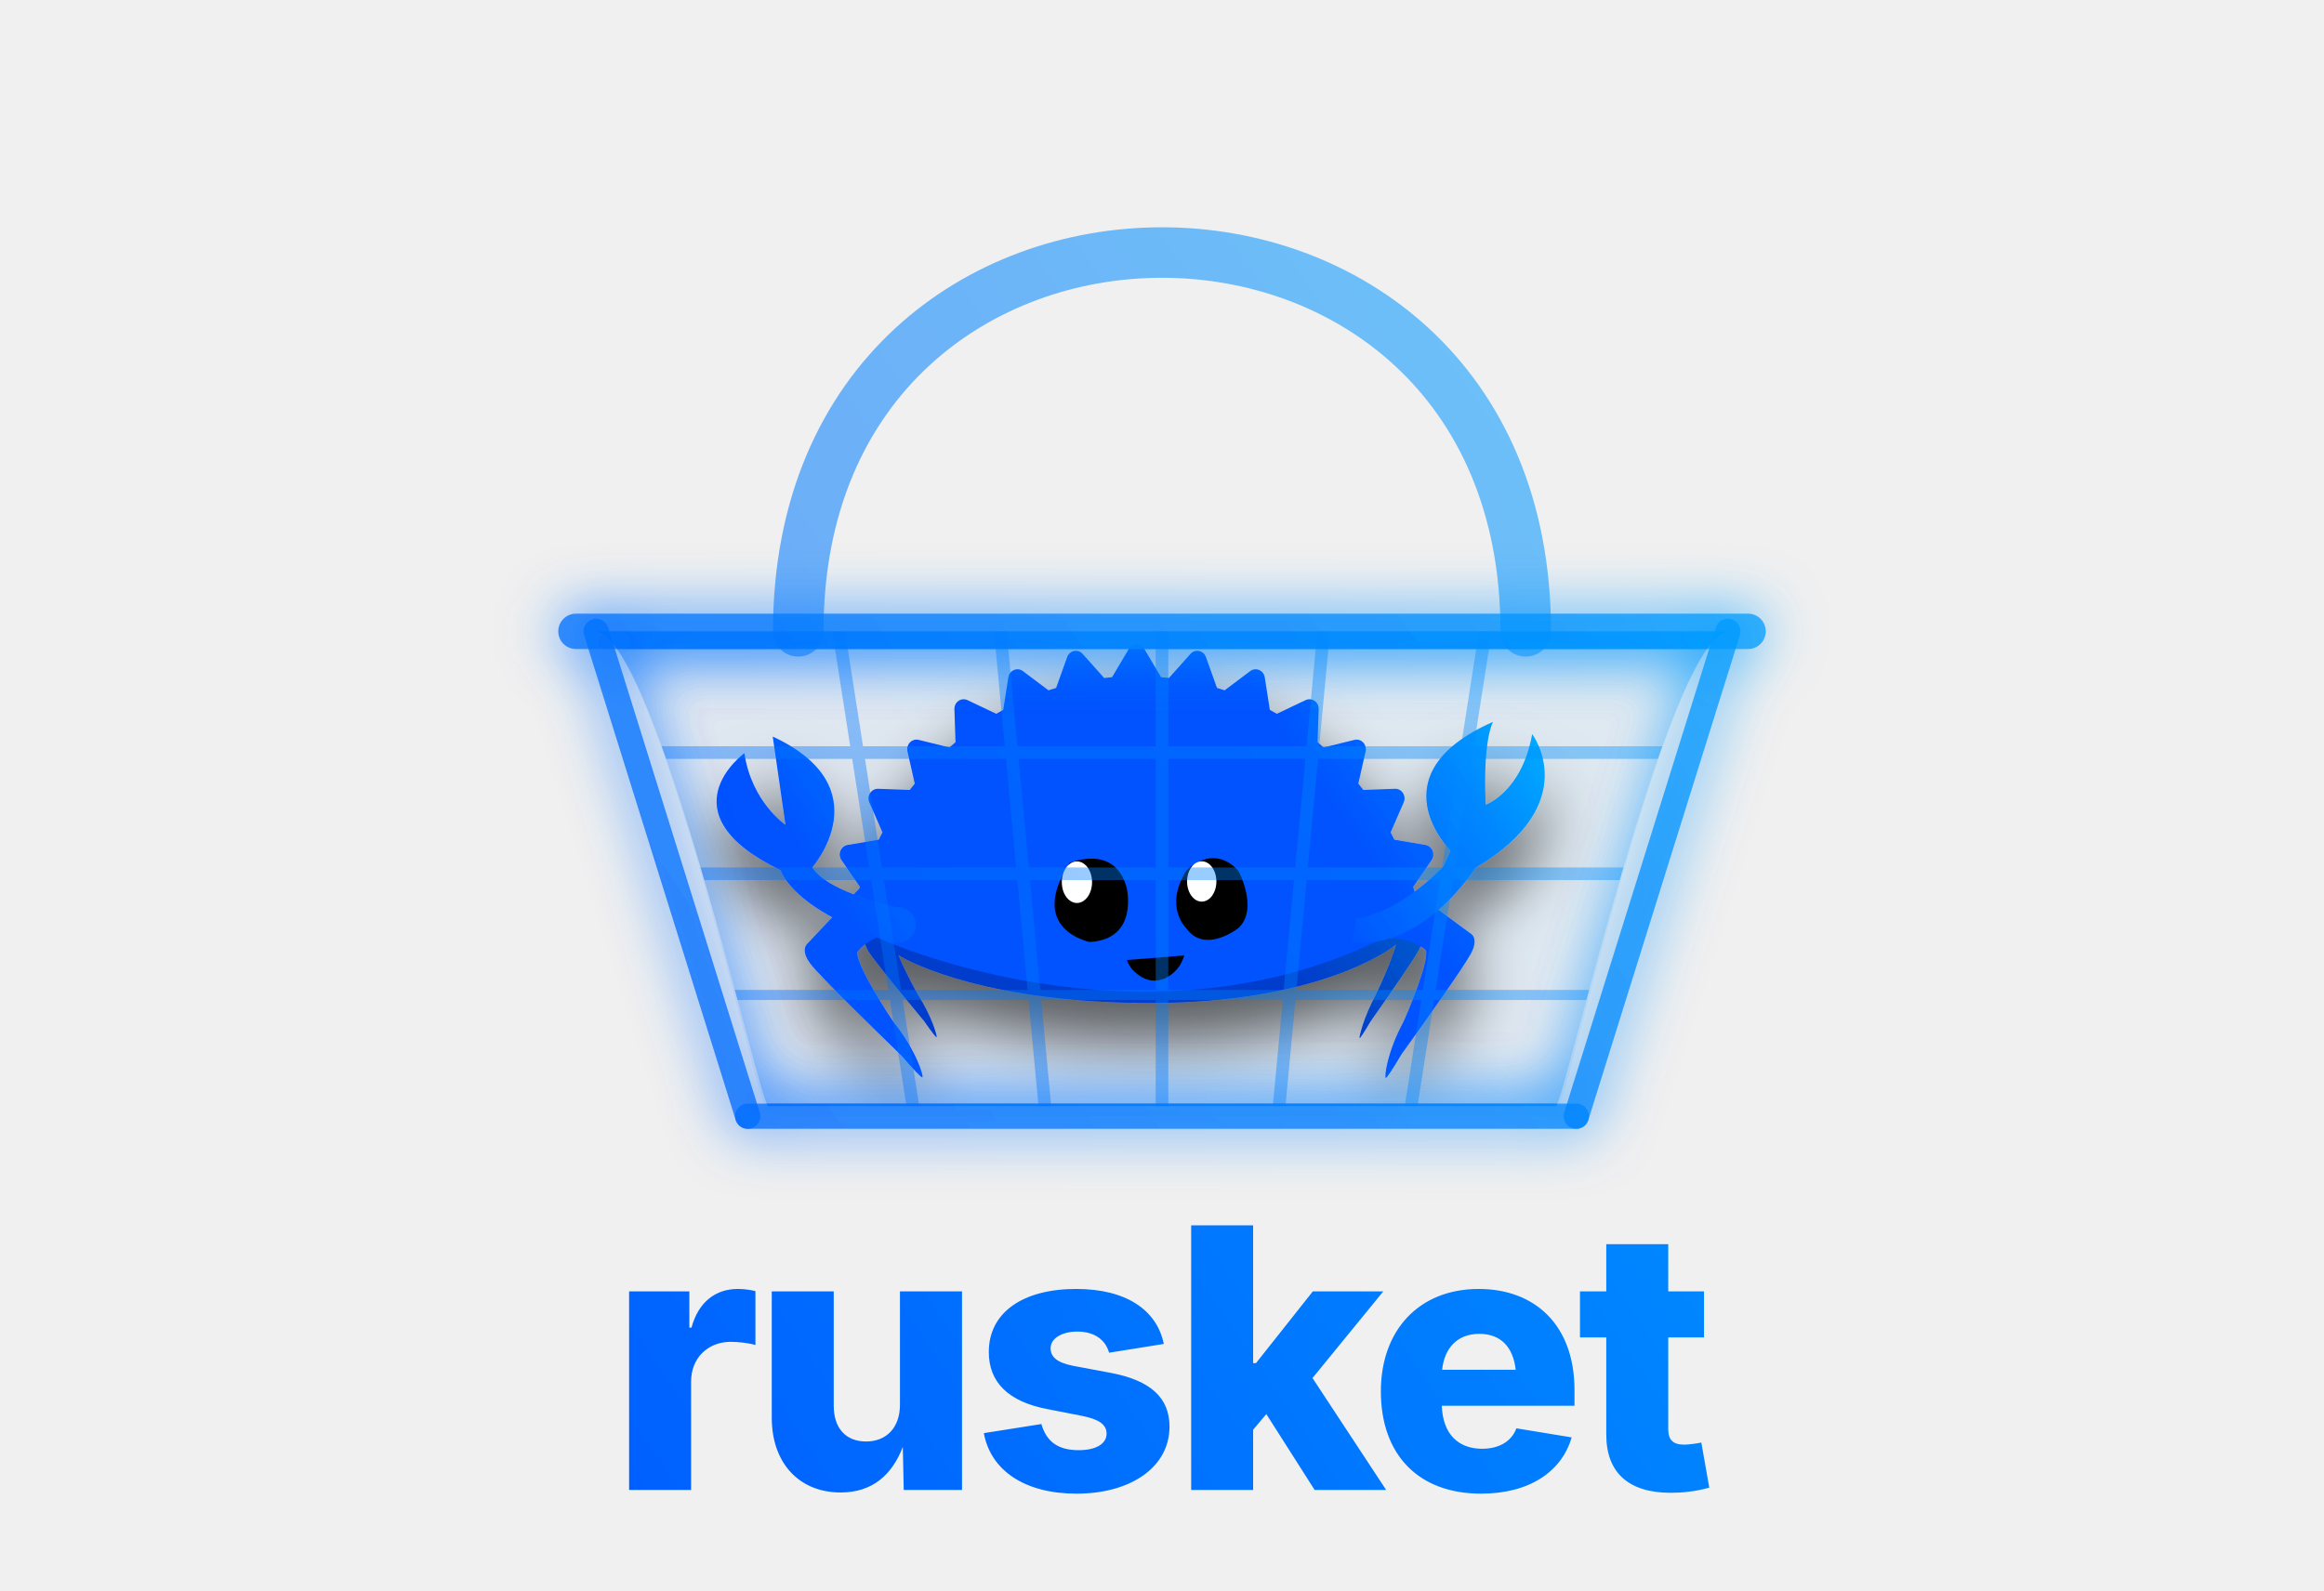
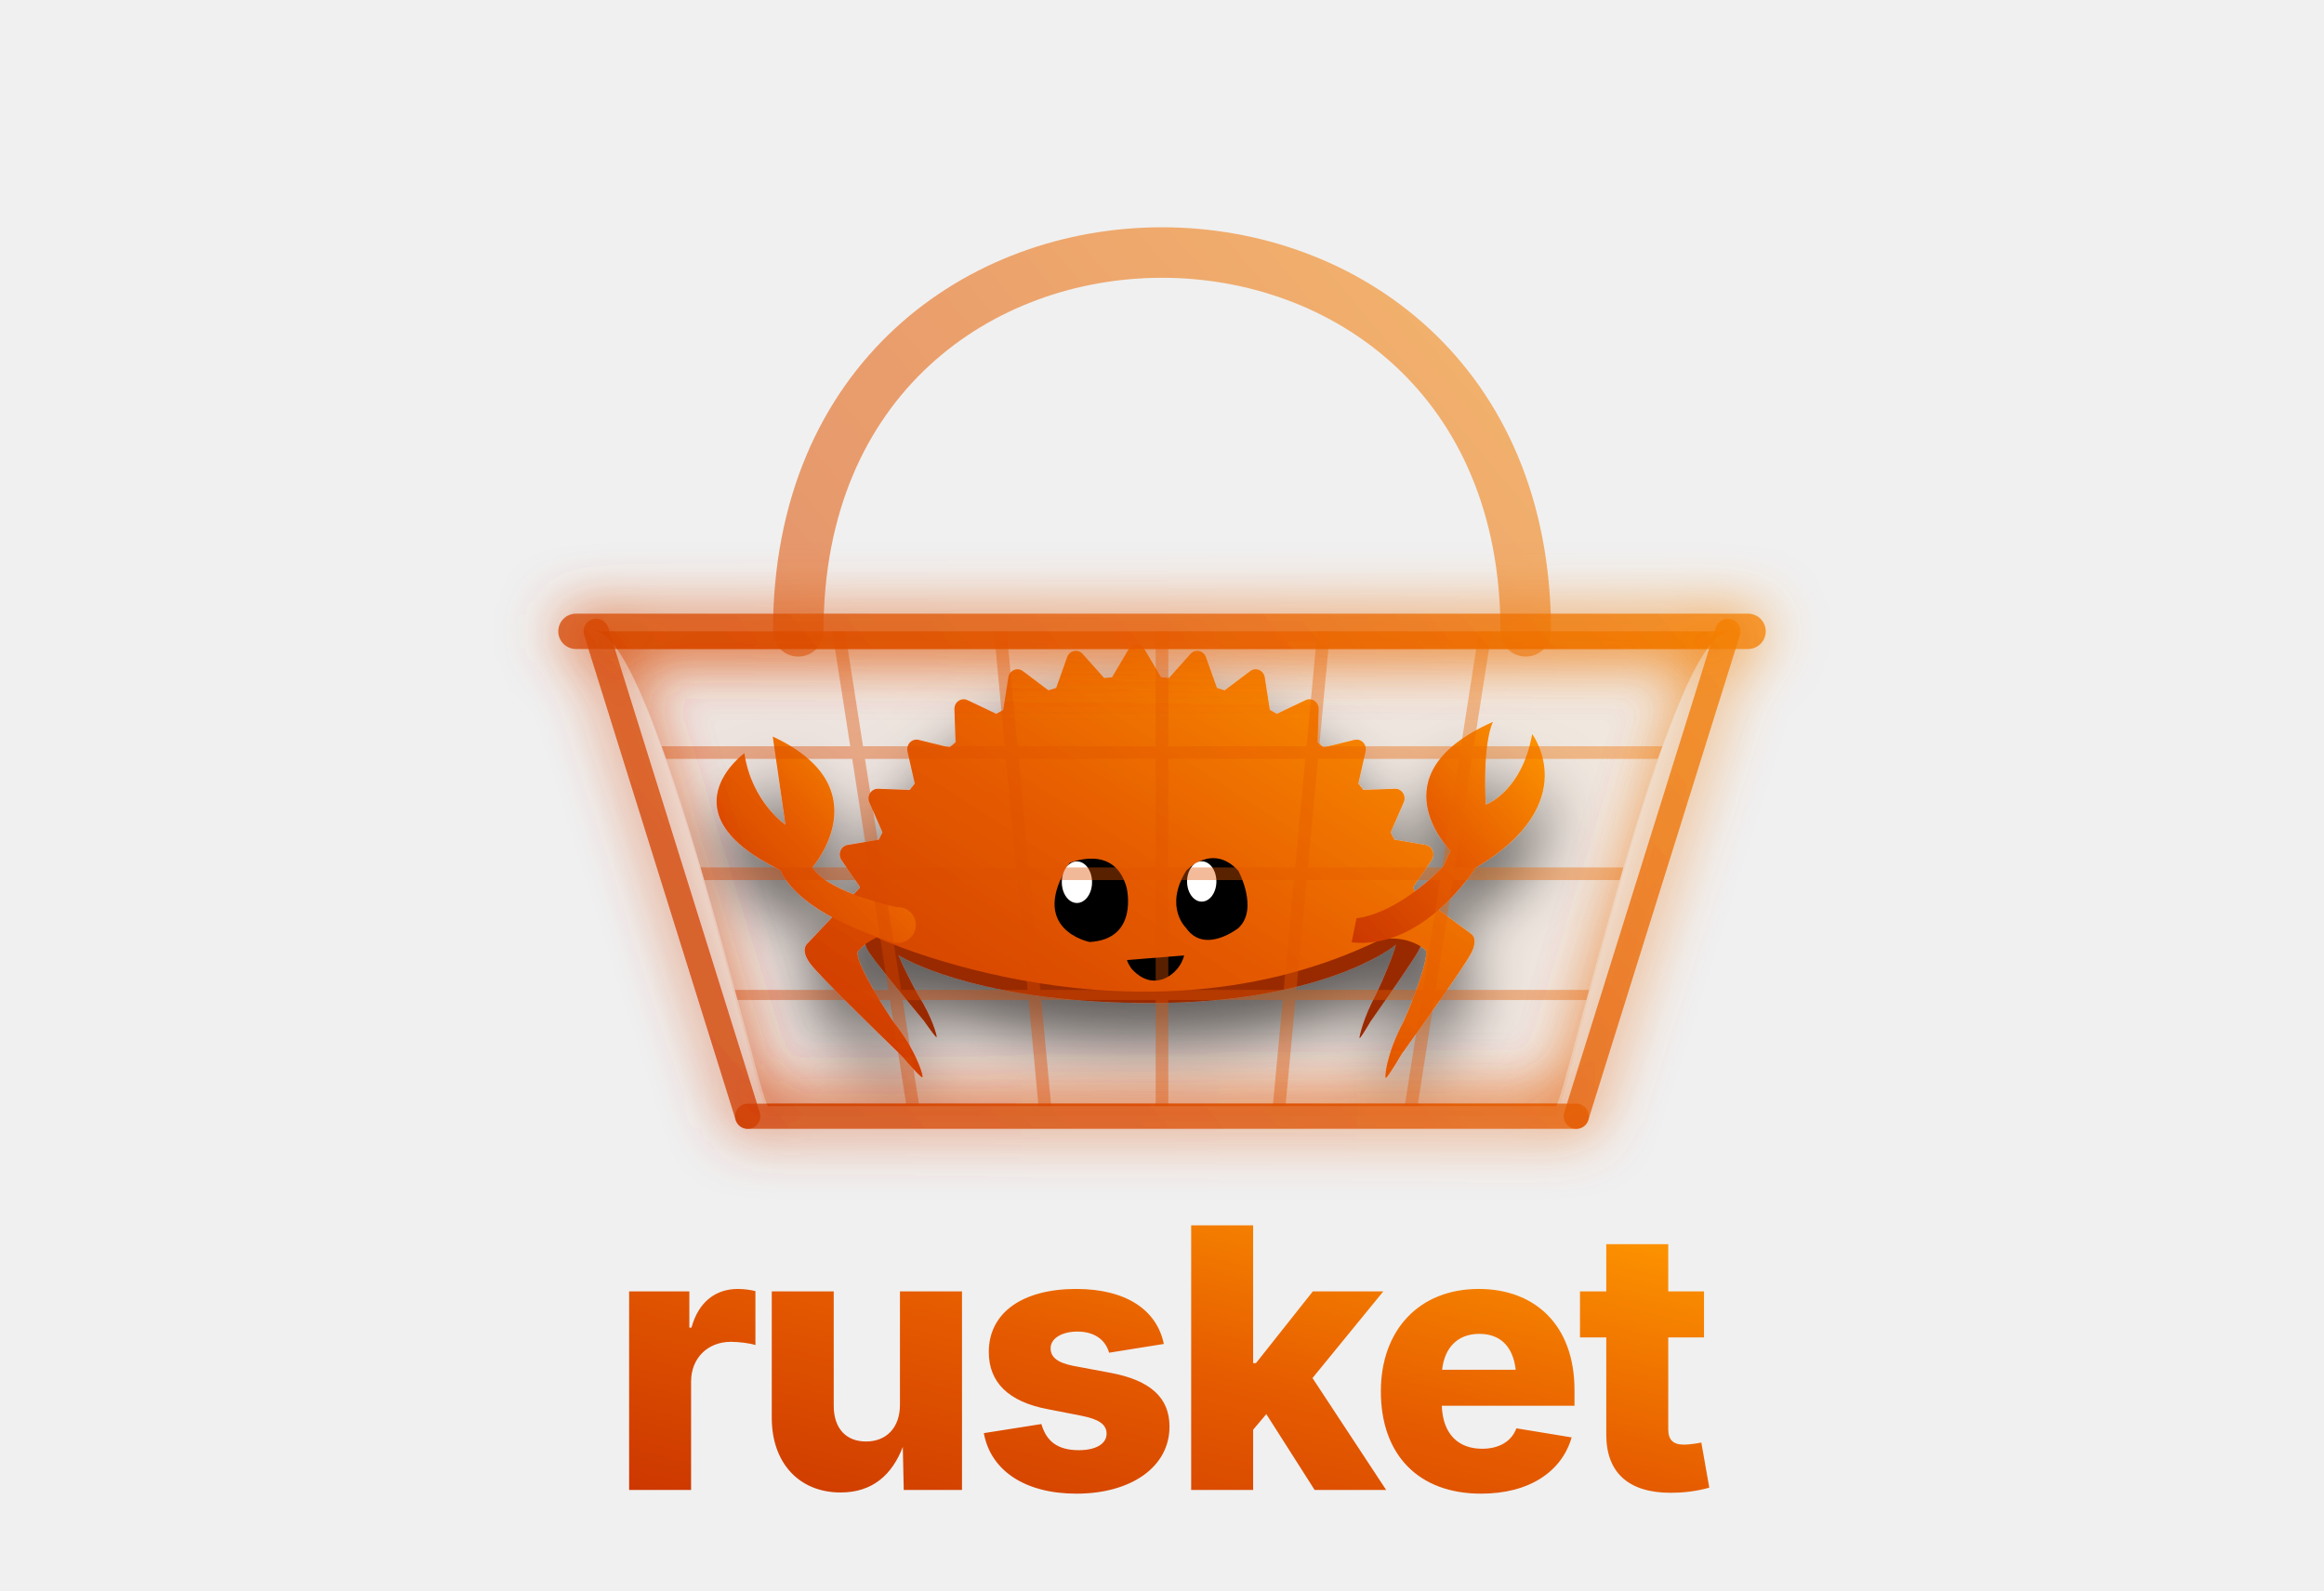
<svg xmlns="http://www.w3.org/2000/svg" viewBox="0 75 460 315" width="100%" height="100%">
  <defs>
-     <linearGradient id="warmGlow" gradientUnits="userSpaceOnUse" x1="0%" y1="100%" x2="100%" y2="0%">
-       <stop offset="0%" stop-color="#0052FF" />
-       <stop offset="50%" stop-color="#0088FF" />
-       <stop offset="100%" stop-color="#00D4FF" />
+     <linearGradient id="basketGlow" gradientUnits="userSpaceOnUse" x1="114" y1="296" x2="346" y2="100">
+       <stop offset="0%" stop-color="#CC3700" />
+       <stop offset="50%" stop-color="#E65C00" />
+       <stop offset="100%" stop-color="#FF9900" />
    </linearGradient>
-     <linearGradient id="warmDark" gradientUnits="userSpaceOnUse" x1="0%" y1="100%" x2="100%" y2="0%">
-       <stop offset="0%" stop-color="#003DCC" />
-       <stop offset="50%" stop-color="#0066CC" />
-       <stop offset="100%" stop-color="#0099CC" />
+     <linearGradient id="crabGlow" gradientUnits="userSpaceOnUse" x1="160" y1="240" x2="280" y2="150">
+       <stop offset="0%" stop-color="#CC3700" />
+       <stop offset="50%" stop-color="#E65C00" />
+       <stop offset="100%" stop-color="#FF9900" />
+     </linearGradient>
+     <linearGradient id="crabDark" gradientUnits="userSpaceOnUse" x1="160" y1="240" x2="280" y2="150">
+       <stop offset="0%" stop-color="#992900" />
+       <stop offset="50%" stop-color="#B34700" />
+       <stop offset="100%" stop-color="#CC7A00" />
+     </linearGradient>
+     <linearGradient id="textGlow" gradientUnits="objectBoundingBox" x1="0%" y1="100%" x2="100%" y2="0%">
+       <stop offset="0%" stop-color="#CC3700" />
+       <stop offset="50%" stop-color="#E65C00" />
+       <stop offset="100%" stop-color="#FF9900" />
    </linearGradient>
    <filter id="glow" x="-20%" y="-20%" width="140%" height="140%">
      <feGaussianBlur stdDeviation="6" result="blur" />
      <feMerge>
        <feMergeNode in="blur" />
        <feMergeNode in="SourceGraphic" />
      </feMerge>
    </filter>
    <filter id="shadow" x="-50%" y="-50%" width="200%" height="200%">
      <feDropShadow dx="0" dy="8" stdDeviation="6" flood-color="#000000" flood-opacity="0.6" />
    </filter>
    <clipPath id="basketInsideClip">
      <path d="M 118,200 C 130,202 150,292 152,294 L 308,294 C 310,292 330,202 342,200 Z" />
    </clipPath>
  </defs>
  <style>
    .bg { fill: #1A1124; rx: 36px; }
    
    .title {
      font-family: 'Inter', system-ui, -apple-system, sans-serif;
      font-weight: 800;
      font-size: 72px;
-       fill: url(#warmGlow);
+       fill: url(#textGlow);
      letter-spacing: -2px;
    }

    /* Animations */
    
    /* Ferris bobbing inside basket */
    .ferris {
      animation: bobble 3s infinite ease-in-out;
      transform-origin: 230px 150px;
    }

    /* Basket glowing */
    .basket-glow {
      animation: pulseGlow 4s infinite alternate ease-in-out;
    }

    @keyframes bobble {
      0% { transform: translateY(0px) rotate(0deg); }
      50% { transform: translateY(-8px) rotate(1deg); }
      100% { transform: translateY(0px) rotate(0deg); }
    }

    @keyframes pulseGlow {
-       0% { stroke: url(#warmGlow); }
-       100% { stroke: url(#warmGlow); filter: drop-shadow(0 0 8px #0088FF); }
+       0% { stroke: url(#basketGlow); }
+       100% { stroke: url(#basketGlow); filter: drop-shadow(0 0 8px #FF5B00); }
    }
  </style>
-   <path d="M 158 200 C 158 100, 302 100, 302 200" fill="none" stroke="url(#warmGlow)" opacity="0.55" stroke-width="10" stroke-linecap="round" />
-   <path d="M 118,200 C 130,202 150,294 152,296 L 308,296 C 310,294 330,202 342,200 Z" fill="url(#warmGlow)" fill-opacity="0.07" stroke="none" />
+   <path d="M 158 200 C 158 100, 302 100, 302 200" fill="none" stroke="url(#basketGlow)" opacity="0.55" stroke-width="10" stroke-linecap="round" />
+   <path d="M 118,200 C 130,202 150,294 152,296 L 308,296 C 310,294 330,202 342,200 Z" fill="url(#basketGlow)" fill-opacity="0.07" stroke="none" />
  <g clip-path="url(#basketInsideClip)">
    <g class="ferris" filter="url(#shadow)">
      <g transform="translate(140, 190) scale(0.14)">
        <g transform="matrix(1,0,0,1,1009.4,506.362)">
-           <path d="M0,-7.203L-12.072,-32.209C-12.009,-33.156 -11.961,-34.107 -11.961,-35.062C-11.961,-63.408 -41.439,-89.533 -91.03,-110.451L-91.03,-93.058C-95.866,-94.977 -100.901,-96.845 -106.147,-98.651L-106.147,-106.759C-177.021,-132.319 -282.53,-148.537 -400.388,-148.537C-503.361,-148.537 -596.917,-136.157 -666.179,-115.983L-666.179,-87.737L-666.181,-87.737L-666.181,-121.925C-737.141,-99.375 -781.135,-68.048 -781.135,-33.41C-781.135,-27.95 -780.034,-22.572 -777.918,-17.297L-785.146,-4.43C-785.146,-4.43 -790.938,3.082 -780.74,18.932C-771.746,32.909 -726.692,87.617 -702.913,116.267C-692.699,130.954 -685.772,140.001 -685.167,139.126C-684.212,137.74 -691.518,110.165 -711.802,78.703C-721.268,61.808 -732.57,39.42 -739.356,22.884C-720.414,34.874 -609.126,90.913 -382.124,90.685C-150.13,90.453 -47.009,17.834 -35.691,7.948C-39.646,23.837 -53.159,55.981 -63.936,78.586C-81.642,110.917 -88.056,139.064 -87.232,140.456C-86.708,141.334 -80.667,132.015 -71.756,116.913C-51.025,87.37 -11.739,30.974 -3.889,16.608C5.007,0.323 0,-7.203 0,-7.203" style="fill:url(#warmDark);fill-rule:nonzero;" />
+           <path d="M0,-7.203L-12.072,-32.209C-12.009,-33.156 -11.961,-34.107 -11.961,-35.062C-11.961,-63.408 -41.439,-89.533 -91.03,-110.451L-91.03,-93.058C-95.866,-94.977 -100.901,-96.845 -106.147,-98.651L-106.147,-106.759C-177.021,-132.319 -282.53,-148.537 -400.388,-148.537C-503.361,-148.537 -596.917,-136.157 -666.179,-115.983L-666.179,-87.737L-666.181,-87.737L-666.181,-121.925C-737.141,-99.375 -781.135,-68.048 -781.135,-33.41C-781.135,-27.95 -780.034,-22.572 -777.918,-17.297L-785.146,-4.43C-785.146,-4.43 -790.938,3.082 -780.74,18.932C-771.746,32.909 -726.692,87.617 -702.913,116.267C-692.699,130.954 -685.772,140.001 -685.167,139.126C-684.212,137.74 -691.518,110.165 -711.802,78.703C-721.268,61.808 -732.57,39.42 -739.356,22.884C-720.414,34.874 -609.126,90.913 -382.124,90.685C-150.13,90.453 -47.009,17.834 -35.691,7.948C-39.646,23.837 -53.159,55.981 -63.936,78.586C-81.642,110.917 -88.056,139.064 -87.232,140.456C-86.708,141.334 -80.667,132.015 -71.756,116.913C-51.025,87.37 -11.739,30.974 -3.889,16.608C5.007,0.323 0,-7.203 0,-7.203" style="fill:url(#crabDark);fill-rule:nonzero;" />
        </g>
        <g transform="matrix(1,0,0,1,1079.49,294.885)">
-           <path d="M0,204.135L-79.343,145.689C-80.088,143.089 -80.833,140.488 -81.603,137.908L-55.541,100.154C-52.881,96.314 -52.345,91.322 -54.072,86.943C-55.803,82.585 -59.587,79.461 -64.062,78.696L-108.128,71.217C-109.837,67.732 -111.626,64.301 -113.422,60.898L-94.907,18.51C-93.004,14.193 -93.402,9.175 -95.929,5.256C-98.446,1.319 -102.715,-0.981 -107.267,-0.802L-151.991,0.823C-154.306,-2.193 -156.658,-5.18 -159.058,-8.114L-148.78,-53.546C-147.738,-58.158 -149.054,-62.989 -152.267,-66.34C-155.462,-69.679 -160.105,-71.062 -164.52,-69.979L-208.082,-59.27C-210.902,-61.763 -213.77,-64.223 -216.67,-66.635L-215.103,-113.276C-214.935,-117.997 -217.136,-122.484 -220.915,-125.105C-224.692,-127.741 -229.485,-128.137 -233.616,-126.179L-274.254,-106.858C-277.527,-108.736 -280.819,-110.595 -284.146,-112.395L-291.327,-158.356C-292.056,-163.012 -295.051,-166.968 -299.246,-168.774C-303.431,-170.591 -308.222,-170.002 -311.894,-167.238L-348.126,-140.053C-351.695,-141.238 -355.279,-142.373 -358.905,-143.46L-374.522,-187.045C-376.11,-191.488 -379.772,-194.751 -384.238,-195.669C-388.688,-196.578 -393.266,-195.037 -396.352,-191.589L-426.851,-157.47C-430.536,-157.893 -434.228,-158.28 -437.927,-158.601L-461.476,-198.277C-463.86,-202.295 -468.073,-204.741 -472.615,-204.741C-477.144,-204.741 -481.365,-202.295 -483.733,-198.277L-507.288,-158.601C-510.989,-158.28 -514.696,-157.893 -518.376,-157.47L-548.875,-191.589C-551.965,-195.037 -556.559,-196.578 -560.997,-195.669C-565.457,-194.739 -569.125,-191.488 -570.704,-187.045L-586.333,-143.46C-589.954,-142.373 -593.538,-141.23 -597.113,-140.053L-633.333,-167.238C-637.016,-170.012 -641.811,-170.599 -646.001,-168.774C-650.182,-166.968 -653.189,-163.012 -653.914,-158.356L-661.1,-112.395C-664.422,-110.595 -667.714,-108.746 -670.995,-106.858L-711.629,-126.179C-715.756,-128.145 -720.574,-127.741 -724.333,-125.105C-728.106,-122.484 -730.313,-117.997 -730.143,-113.276L-728.581,-66.635C-731.475,-64.223 -734.337,-61.763 -737.172,-59.27L-780.726,-69.979C-785.149,-71.053 -789.788,-69.679 -792.991,-66.34C-796.212,-62.989 -797.517,-58.158 -796.482,-53.546L-786.225,-8.114C-788.603,-5.169 -790.958,-2.193 -793.267,0.823L-837.991,-0.802C-842.504,-0.937 -846.812,1.319 -849.334,5.256C-851.861,9.175 -852.244,14.193 -850.363,18.51L-831.835,60.898C-833.634,64.301 -835.421,67.732 -837.144,71.217L-881.207,78.696C-885.686,79.45 -889.459,82.572 -891.201,86.943C-892.929,91.322 -892.368,96.314 -889.727,100.154L-863.661,137.908C-863.862,138.575 -864.048,139.247 -864.248,139.916L-937.944,218.201C-937.944,218.201 -949.24,227.052 -932.797,247.855C-918.297,266.206 -843.846,338.951 -804.526,377.06C-787.92,396.408 -776.542,408.389 -775.354,407.353C-773.478,405.708 -783.326,370.506 -816.036,329.204C-841.252,292.148 -873.977,235.155 -866.303,228.586C-866.303,228.586 -857.574,217.505 -840.061,209.529C-839.42,210.041 -840.723,209.022 -840.061,209.529C-840.061,209.529 -470.466,380.02 -127.632,212.413C-88.468,205.388 -64.759,226.368 -64.759,226.368C-56.583,231.108 -77.755,289.712 -95.166,328.505C-118.845,372.555 -122.317,406.927 -120.31,408.119C-119.042,408.876 -110.427,395.766 -98.138,374.902C-67.814,332.649 -10.492,252.1 0,232.534C11.895,210.352 0,204.135 0,204.135" style="fill:url(#warmGlow);fill-rule:nonzero;" />
+           <path d="M0,204.135L-79.343,145.689C-80.088,143.089 -80.833,140.488 -81.603,137.908L-55.541,100.154C-52.881,96.314 -52.345,91.322 -54.072,86.943C-55.803,82.585 -59.587,79.461 -64.062,78.696L-108.128,71.217C-109.837,67.732 -111.626,64.301 -113.422,60.898L-94.907,18.51C-93.004,14.193 -93.402,9.175 -95.929,5.256C-98.446,1.319 -102.715,-0.981 -107.267,-0.802L-151.991,0.823C-154.306,-2.193 -156.658,-5.18 -159.058,-8.114L-148.78,-53.546C-147.738,-58.158 -149.054,-62.989 -152.267,-66.34C-155.462,-69.679 -160.105,-71.062 -164.52,-69.979L-208.082,-59.27C-210.902,-61.763 -213.77,-64.223 -216.67,-66.635L-215.103,-113.276C-214.935,-117.997 -217.136,-122.484 -220.915,-125.105C-224.692,-127.741 -229.485,-128.137 -233.616,-126.179L-274.254,-106.858C-277.527,-108.736 -280.819,-110.595 -284.146,-112.395L-291.327,-158.356C-292.056,-163.012 -295.051,-166.968 -299.246,-168.774C-303.431,-170.591 -308.222,-170.002 -311.894,-167.238L-348.126,-140.053C-351.695,-141.238 -355.279,-142.373 -358.905,-143.46L-374.522,-187.045C-376.11,-191.488 -379.772,-194.751 -384.238,-195.669C-388.688,-196.578 -393.266,-195.037 -396.352,-191.589L-426.851,-157.47C-430.536,-157.893 -434.228,-158.28 -437.927,-158.601L-461.476,-198.277C-463.86,-202.295 -468.073,-204.741 -472.615,-204.741C-477.144,-204.741 -481.365,-202.295 -483.733,-198.277L-507.288,-158.601C-510.989,-158.28 -514.696,-157.893 -518.376,-157.47L-548.875,-191.589C-551.965,-195.037 -556.559,-196.578 -560.997,-195.669C-565.457,-194.739 -569.125,-191.488 -570.704,-187.045L-586.333,-143.46C-589.954,-142.373 -593.538,-141.23 -597.113,-140.053L-633.333,-167.238C-637.016,-170.012 -641.811,-170.599 -646.001,-168.774C-650.182,-166.968 -653.189,-163.012 -653.914,-158.356L-661.1,-112.395C-664.422,-110.595 -667.714,-108.746 -670.995,-106.858L-711.629,-126.179C-715.756,-128.145 -720.574,-127.741 -724.333,-125.105C-728.106,-122.484 -730.313,-117.997 -730.143,-113.276L-728.581,-66.635C-731.475,-64.223 -734.337,-61.763 -737.172,-59.27L-780.726,-69.979C-785.149,-71.053 -789.788,-69.679 -792.991,-66.34C-796.212,-62.989 -797.517,-58.158 -796.482,-53.546L-786.225,-8.114C-788.603,-5.169 -790.958,-2.193 -793.267,0.823L-837.991,-0.802C-842.504,-0.937 -846.812,1.319 -849.334,5.256C-851.861,9.175 -852.244,14.193 -850.363,18.51L-831.835,60.898C-833.634,64.301 -835.421,67.732 -837.144,71.217L-881.207,78.696C-885.686,79.45 -889.459,82.572 -891.201,86.943C-892.929,91.322 -892.368,96.314 -889.727,100.154L-863.661,137.908C-863.862,138.575 -864.048,139.247 -864.248,139.916L-937.944,218.201C-937.944,218.201 -949.24,227.052 -932.797,247.855C-918.297,266.206 -843.846,338.951 -804.526,377.06C-787.92,396.408 -776.542,408.389 -775.354,407.353C-773.478,405.708 -783.326,370.506 -816.036,329.204C-841.252,292.148 -873.977,235.155 -866.303,228.586C-866.303,228.586 -857.574,217.505 -840.061,209.529C-839.42,210.041 -840.723,209.022 -840.061,209.529C-840.061,209.529 -470.466,380.02 -127.632,212.413C-88.468,205.388 -64.759,226.368 -64.759,226.368C-56.583,231.108 -77.755,289.712 -95.166,328.505C-118.845,372.555 -122.317,406.927 -120.31,408.119C-119.042,408.876 -110.427,395.766 -98.138,374.902C-67.814,332.649 -10.492,252.1 0,232.534C11.895,210.352 0,204.135 0,204.135" style="fill: url(#textGlow);fill-rule:nonzero;" />
        </g>
        <g transform="matrix(1,0,0,1,917.896,244.679)">
-           <path d="M0,232.466C0,232.466 53.179,230 123.032,159.004L132.93,137.025C132.93,137.025 24.513,29.177 193.048,-45.266C193.048,-45.266 178.293,-21.154 182.622,72.006C182.622,72.006 233.437,54.357 248.336,-27.934C248.336,-27.934 322.456,69.79 167.834,161.443C167.834,161.443 95.294,277.732 -6.971,266.593L0,232.466Z" style="fill:url(#warmGlow);fill-rule:nonzero;" />
+           <path d="M0,232.466C0,232.466 53.179,230 123.032,159.004L132.93,137.025C132.93,137.025 24.513,29.177 193.048,-45.266C193.048,-45.266 178.293,-21.154 182.622,72.006C182.622,72.006 233.437,54.357 248.336,-27.934C248.336,-27.934 322.456,69.79 167.834,161.443C167.834,161.443 95.294,277.732 -6.971,266.593L0,232.466Z" style="fill: url(#textGlow);fill-rule:nonzero;" />
        </g>
        <g transform="matrix(1,0,0,1,676.997,488.361)">
          <path d="M0,-78.192C0,-78.192 36.935,-118.635 73.871,-78.192C73.871,-78.192 102.893,-24.265 73.871,2.695C73.871,2.695 26.384,40.443 0,2.695C0,2.695 -31.658,-26.964 0,-78.192" style="fill-rule:nonzero;" />
        </g>
        <g transform="matrix(1,0,0,1,719.761,425.169)">
          <path d="M0,0.004C0,15.75 -9.282,28.518 -20.732,28.518C-32.18,28.518 -41.462,15.75 -41.462,0.004C-41.462,-15.746 -32.18,-28.514 -20.732,-28.514C-9.282,-28.514 0,-15.746 0,0.004" style="fill:white;fill-rule:nonzero;" />
        </g>
        <g transform="matrix(1,0,0,1,512.148,482.736)">
          <path d="M0,-83.609C0,-83.609 63.355,-111.661 80.648,-49.047C80.648,-49.047 98.762,23.933 28.618,28.052C28.618,28.052 -60.826,10.824 0,-83.609" style="fill-rule:nonzero;" />
        </g>
        <g transform="matrix(1,0,0,1,543.968,426.204)">
          <path d="M0,0.002C0,16.241 -9.572,29.411 -21.381,29.411C-33.185,29.411 -42.76,16.241 -42.76,0.002C-42.76,-16.242 -33.185,-29.409 -21.381,-29.409C-9.572,-29.409 0,-16.242 0,0.002" style="fill:white;fill-rule:nonzero;" />
        </g>
        <g transform="matrix(1,0,0,1,593.317,576.574)">
          <path d="M0,-40.271L80.796,-46.755C80.796,-46.755 78.058,-33.749 67.517,-23.986C67.517,-23.986 39.727,6.484 7.844,-26.519C7.844,-26.519 2.627,-32.148 0,-40.271" style="fill-rule:nonzero;" />
        </g>
        <g transform="matrix(1,0,0,1,269.796,270.778)">
-           <path d="M0,190.741C-0.667,190.741 -1.321,190.79 -1.973,190.842C-28.207,184.871 -101.946,165.657 -121.437,134.479C-121.437,134.479 -22.21,21.607 -177.297,-50.54L-159.24,74.338C-159.24,74.338 -207.049,42.389 -217.366,-27.008C-217.366,-27.008 -333.789,57.486 -165.982,138.466C-165.982,138.466 -150.762,195.653 -4.633,241.281L-4.526,240.846C-3.055,241.118 -1.549,241.281 0,241.281C13.808,241.281 25.003,229.969 25.003,216.01C25.003,202.054 13.808,190.741 0,190.741" style="fill:url(#warmGlow);fill-rule:nonzero;" />
+           <path d="M0,190.741C-0.667,190.741 -1.321,190.79 -1.973,190.842C-28.207,184.871 -101.946,165.657 -121.437,134.479C-121.437,134.479 -22.21,21.607 -177.297,-50.54L-159.24,74.338C-159.24,74.338 -207.049,42.389 -217.366,-27.008C-217.366,-27.008 -333.789,57.486 -165.982,138.466C-165.982,138.466 -150.762,195.653 -4.633,241.281L-4.526,240.846C-3.055,241.118 -1.549,241.281 0,241.281C13.808,241.281 25.003,229.969 25.003,216.01C25.003,202.054 13.808,190.741 0,190.741" style="fill: url(#textGlow);fill-rule:nonzero;" />
        </g>
      </g>
    </g>
  </g>
  <g clip-path="url(#basketInsideClip)">
    <g filter="url(#glow)">
-       <line x1="114" y1="200" x2="346" y2="200" stroke="url(#warmGlow)" stroke-width="7" stroke-linecap="round" opacity="0.75" />
-       <line x1="148" y1="296" x2="312" y2="296" stroke="url(#warmGlow)" stroke-width="5" stroke-linecap="round" opacity="0.75" />
-       <line x1="118" y1="200" x2="148" y2="296" stroke="url(#warmGlow)" stroke-width="5" stroke-linecap="round" opacity="0.75" />
-       <line x1="342" y1="200" x2="312" y2="296" stroke="url(#warmGlow)" stroke-width="5" stroke-linecap="round" opacity="0.75" />
+       <line x1="114" y1="200" x2="346" y2="200" stroke="url(#basketGlow)" stroke-width="7" stroke-linecap="round" opacity="0.75" />
+       <line x1="148" y1="296" x2="312" y2="296" stroke="url(#basketGlow)" stroke-width="5" stroke-linecap="round" opacity="0.75" />
+       <line x1="118" y1="200" x2="148" y2="296" stroke="url(#basketGlow)" stroke-width="5" stroke-linecap="round" opacity="0.75" />
+       <line x1="342" y1="200" x2="312" y2="296" stroke="url(#basketGlow)" stroke-width="5" stroke-linecap="round" opacity="0.75" />
    </g>
-     <g stroke="url(#warmGlow)" stroke-linecap="round" opacity="0.4">
+     <g stroke="url(#basketGlow)" stroke-linecap="round" opacity="0.4">
      <line x1="120" y1="224" x2="340" y2="224" stroke-width="2.5" />
      <line x1="124" y1="248" x2="336" y2="248" stroke-width="2.5" />
      <line x1="130" y1="272" x2="330" y2="272" stroke-width="2" />
      <line x1="166" y1="200" x2="181" y2="296" stroke-width="2.5" />
      <line x1="198" y1="200" x2="207" y2="296" stroke-width="2.5" />
      <line x1="230" y1="200" x2="230" y2="296" stroke-width="2.5" />
      <line x1="262" y1="200" x2="253" y2="296" stroke-width="2.5" />
      <line x1="294" y1="200" x2="279" y2="296" stroke-width="2.5" />
    </g>
  </g>
  <g filter="url(#glow)">
-     <line x1="114" y1="200" x2="346" y2="200" stroke="url(#warmGlow)" stroke-width="7" stroke-linecap="round" opacity="0.75" />
-     <line x1="148" y1="296" x2="312" y2="296" stroke="url(#warmGlow)" stroke-width="5" stroke-linecap="round" opacity="0.75" />
-     <line x1="118" y1="200" x2="148" y2="296" stroke="url(#warmGlow)" stroke-width="5" stroke-linecap="round" opacity="0.75" />
-     <line x1="342" y1="200" x2="312" y2="296" stroke="url(#warmGlow)" stroke-width="5" stroke-linecap="round" opacity="0.75" />
+     <line x1="114" y1="200" x2="346" y2="200" stroke="url(#basketGlow)" stroke-width="7" stroke-linecap="round" opacity="0.75" />
+     <line x1="148" y1="296" x2="312" y2="296" stroke="url(#basketGlow)" stroke-width="5" stroke-linecap="round" opacity="0.75" />
+     <line x1="118" y1="200" x2="148" y2="296" stroke="url(#basketGlow)" stroke-width="5" stroke-linecap="round" opacity="0.75" />
+     <line x1="342" y1="200" x2="312" y2="296" stroke="url(#basketGlow)" stroke-width="5" stroke-linecap="round" opacity="0.75" />
  </g>
  <text x="230" y="370" text-anchor="middle" class="title">rusket</text>
</svg>
